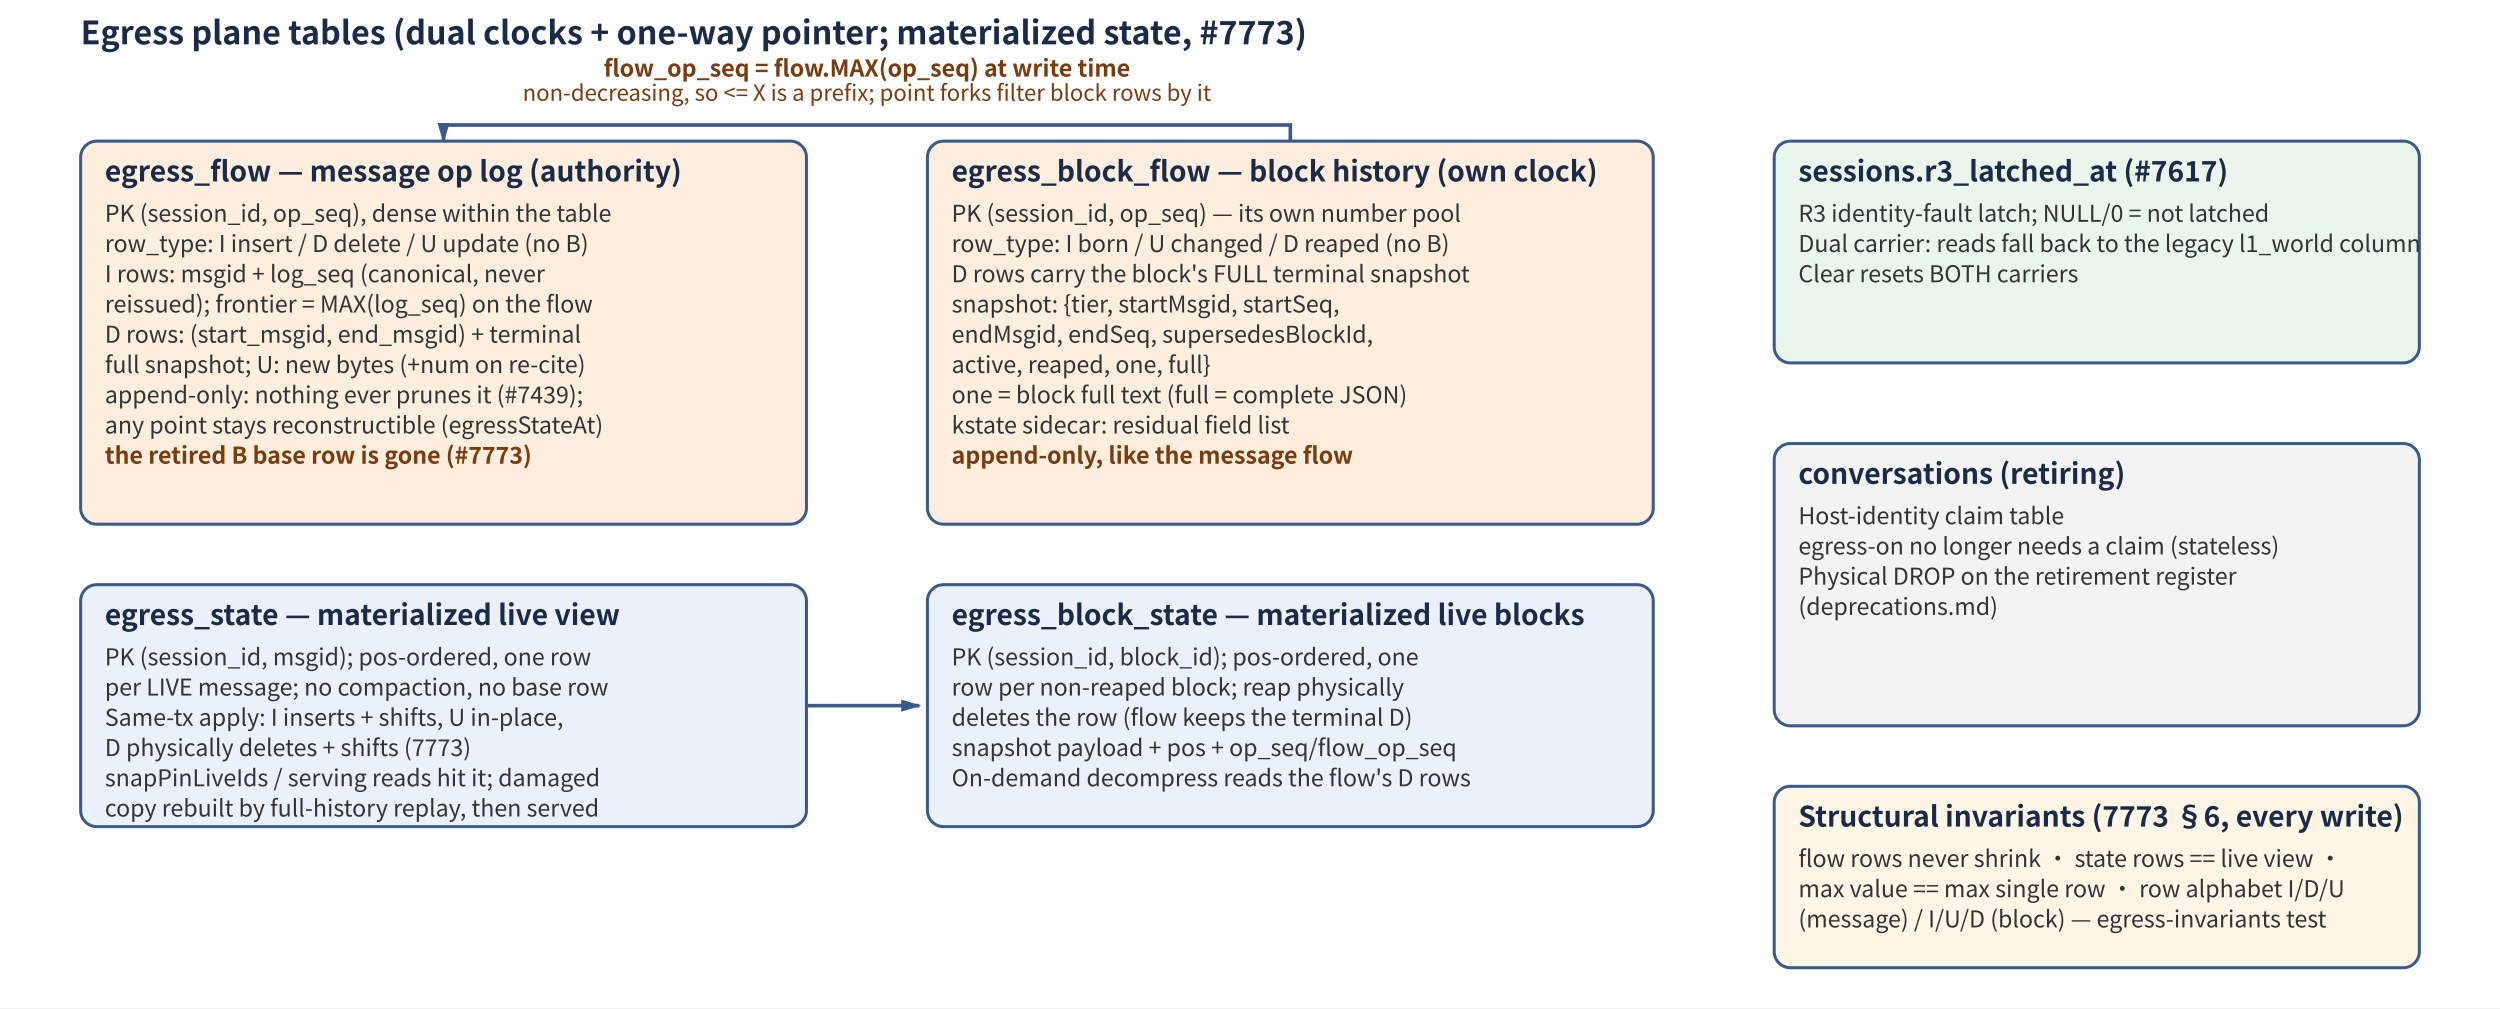
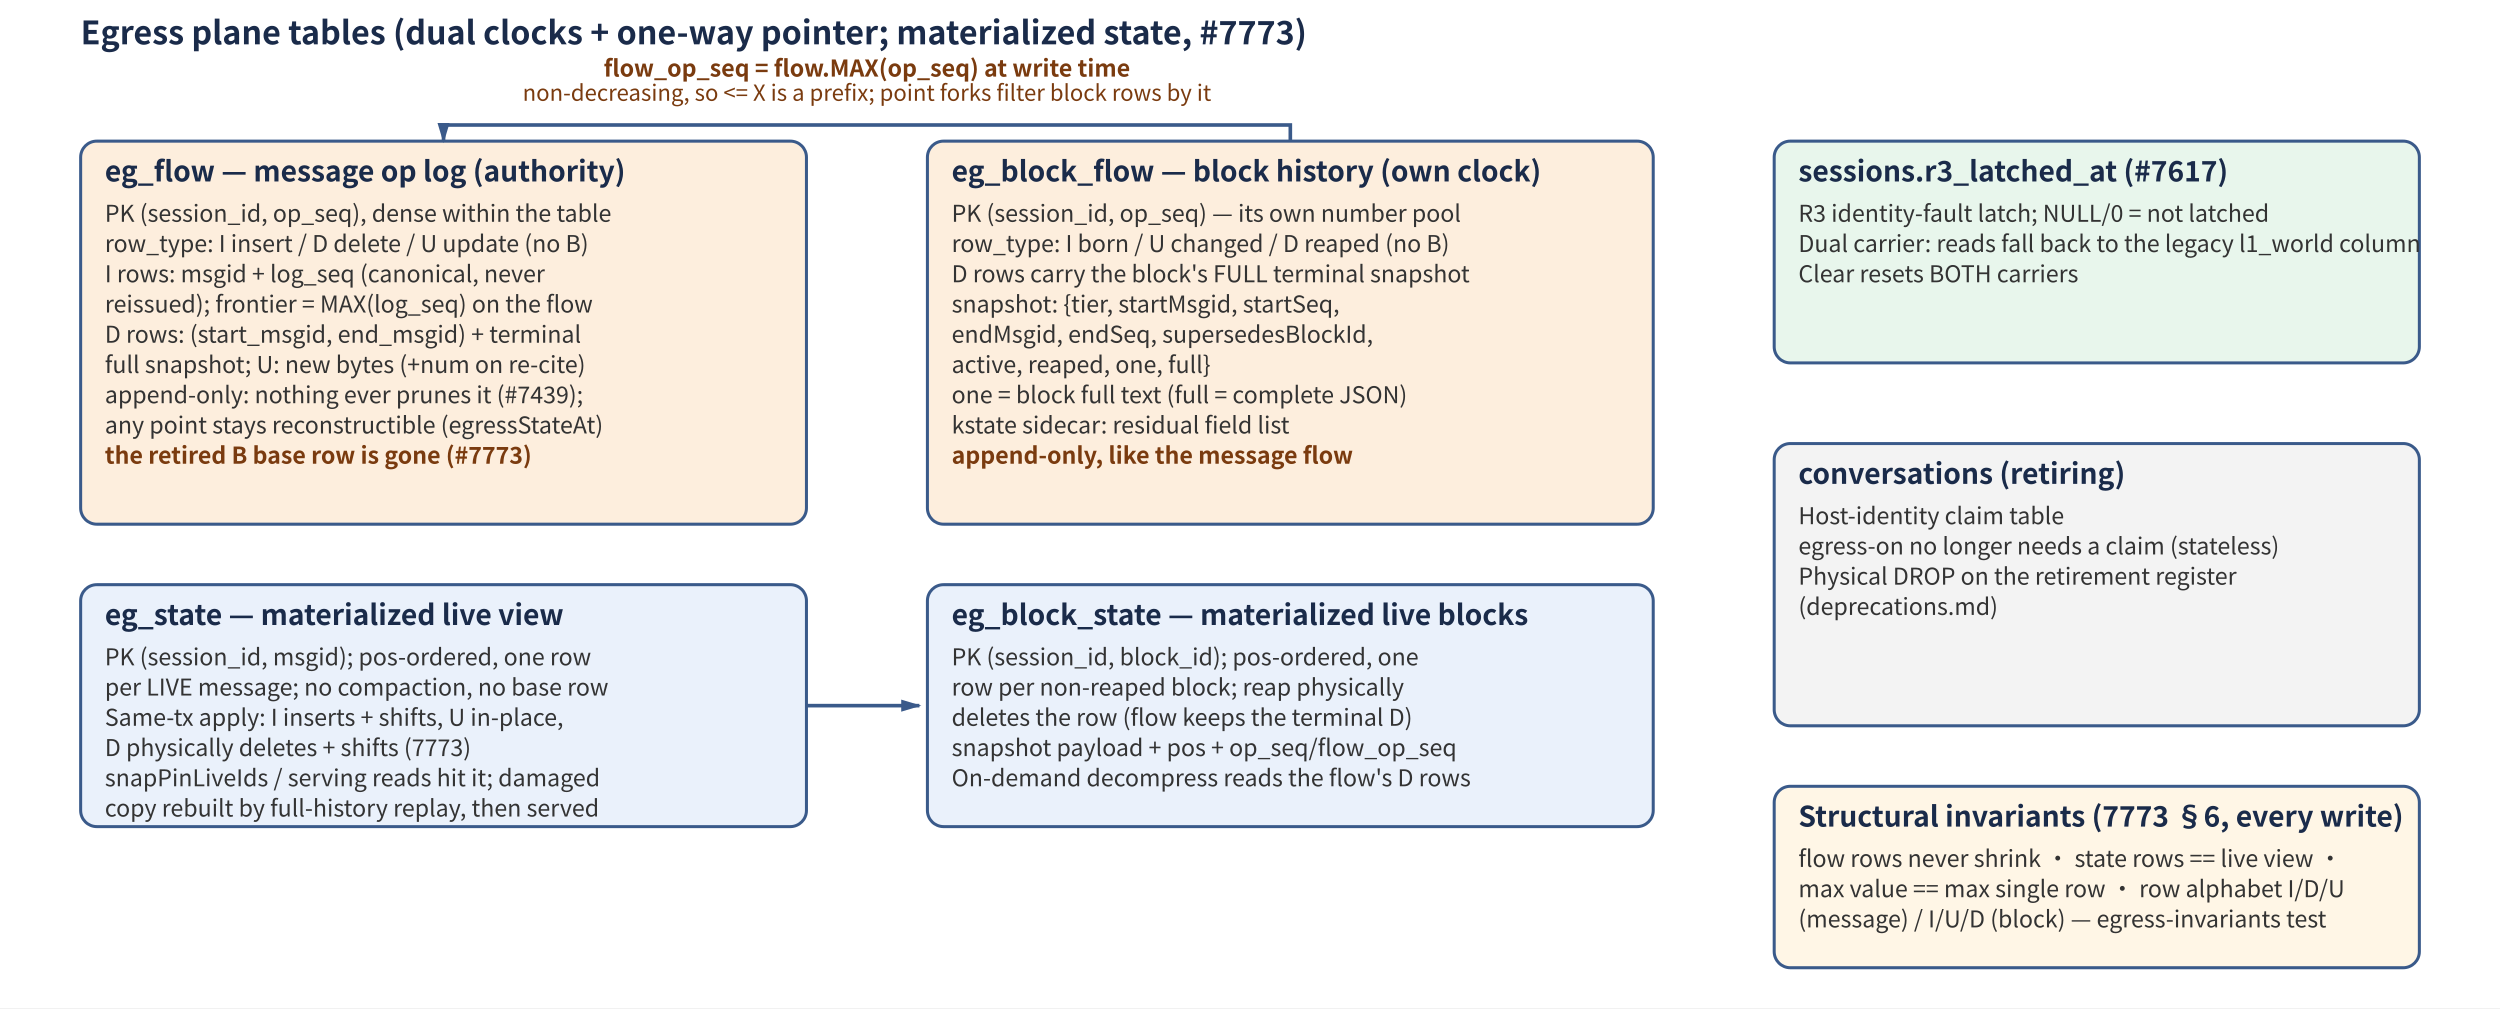
<svg xmlns="http://www.w3.org/2000/svg" width="1240" height="500" viewBox="0 0 1240 500">
  <defs>
    <marker id="ah" markerWidth="10" markerHeight="8" refX="9" refY="3" orient="auto" markerUnits="userSpaceOnUse">
      <path d="M0,0 L10,3 L0,6 z" fill="#3a5a8a" />
    </marker>
  </defs>
  <rect width="1240" height="500" fill="#ffffff" />
  <text x="40" y="22" font-family="Noto Sans CJK SC,Helvetica,Arial,sans-serif" font-size="16" font-weight="bold" fill="#1a2b4a">Egress plane tables (dual clocks + one-way pointer; materialized state, #7773)</text>
  <rect x="40" y="70" width="360" height="190" rx="8" fill="#fdeedd" stroke="#3a5a8a" stroke-width="1.5" />
-   <text x="52" y="90" font-family="Noto Sans CJK SC,Helvetica,Arial,sans-serif" font-size="14" font-weight="bold" fill="#1a2b4a">egress_flow — message op log (authority)</text>
+   <text x="52" y="90" font-family="Noto Sans CJK SC,Helvetica,Arial,sans-serif" font-size="14" font-weight="bold" fill="#1a2b4a">eg_flow — message op log (authority)</text>
  <text x="52" y="110" font-family="Noto Sans CJK SC,Helvetica,Arial,sans-serif" font-size="11.5" fill="#333">PK (session_id, op_seq), dense within the table</text>
  <text x="52" y="125" font-family="Noto Sans CJK SC,Helvetica,Arial,sans-serif" font-size="11.5" fill="#333">row_type: I insert / D delete / U update (no B)</text>
  <text x="52" y="140" font-family="Noto Sans CJK SC,Helvetica,Arial,sans-serif" font-size="11.5" fill="#333">I rows: msgid + log_seq (canonical, never</text>
  <text x="52" y="155" font-family="Noto Sans CJK SC,Helvetica,Arial,sans-serif" font-size="11.5" fill="#333">reissued); frontier = MAX(log_seq) on the flow</text>
  <text x="52" y="170" font-family="Noto Sans CJK SC,Helvetica,Arial,sans-serif" font-size="11.5" fill="#333">D rows: (start_msgid, end_msgid) + terminal</text>
  <text x="52" y="185" font-family="Noto Sans CJK SC,Helvetica,Arial,sans-serif" font-size="11.5" fill="#333">full snapshot; U: new bytes (+num on re-cite)</text>
  <text x="52" y="200" font-family="Noto Sans CJK SC,Helvetica,Arial,sans-serif" font-size="11.5" fill="#333">append-only: nothing ever prunes it (#7439);</text>
  <text x="52" y="215" font-family="Noto Sans CJK SC,Helvetica,Arial,sans-serif" font-size="11.5" fill="#333">any point stays reconstructible (egressStateAt)</text>
  <text x="52" y="230" font-family="Noto Sans CJK SC,Helvetica,Arial,sans-serif" font-size="11.5" fill="#7a3b0f" font-weight="bold">the retired B base row is gone (#7773)</text>
  <rect x="40" y="290" width="360" height="120" rx="8" fill="#eaf1fb" stroke="#3a5a8a" stroke-width="1.5" />
-   <text x="52" y="310" font-family="Noto Sans CJK SC,Helvetica,Arial,sans-serif" font-size="14" font-weight="bold" fill="#1a2b4a">egress_state — materialized live view</text>
+   <text x="52" y="310" font-family="Noto Sans CJK SC,Helvetica,Arial,sans-serif" font-size="14" font-weight="bold" fill="#1a2b4a">eg_state — materialized live view</text>
  <text x="52" y="330" font-family="Noto Sans CJK SC,Helvetica,Arial,sans-serif" font-size="11.5" fill="#333">PK (session_id, msgid); pos-ordered, one row</text>
  <text x="52" y="345" font-family="Noto Sans CJK SC,Helvetica,Arial,sans-serif" font-size="11.5" fill="#333">per LIVE message; no compaction, no base row</text>
  <text x="52" y="360" font-family="Noto Sans CJK SC,Helvetica,Arial,sans-serif" font-size="11.5" fill="#333">Same-tx apply: I inserts + shifts, U in-place,</text>
  <text x="52" y="375" font-family="Noto Sans CJK SC,Helvetica,Arial,sans-serif" font-size="11.5" fill="#333">D physically deletes + shifts (7773)</text>
  <text x="52" y="390" font-family="Noto Sans CJK SC,Helvetica,Arial,sans-serif" font-size="11.5" fill="#333">snapPinLiveIds / serving reads hit it; damaged</text>
  <text x="52" y="405" font-family="Noto Sans CJK SC,Helvetica,Arial,sans-serif" font-size="11.5" fill="#333">copy rebuilt by full-history replay, then served</text>
  <rect x="460" y="70" width="360" height="190" rx="8" fill="#fdeedd" stroke="#3a5a8a" stroke-width="1.5" />
-   <text x="472" y="90" font-family="Noto Sans CJK SC,Helvetica,Arial,sans-serif" font-size="14" font-weight="bold" fill="#1a2b4a">egress_block_flow — block history (own clock)</text>
+   <text x="472" y="90" font-family="Noto Sans CJK SC,Helvetica,Arial,sans-serif" font-size="14" font-weight="bold" fill="#1a2b4a">eg_block_flow — block history (own clock)</text>
  <text x="472" y="110" font-family="Noto Sans CJK SC,Helvetica,Arial,sans-serif" font-size="11.5" fill="#333">PK (session_id, op_seq) — its own number pool</text>
  <text x="472" y="125" font-family="Noto Sans CJK SC,Helvetica,Arial,sans-serif" font-size="11.5" fill="#333">row_type: I born / U changed / D reaped (no B)</text>
  <text x="472" y="140" font-family="Noto Sans CJK SC,Helvetica,Arial,sans-serif" font-size="11.5" fill="#333">D rows carry the block's FULL terminal snapshot</text>
  <text x="472" y="155" font-family="Noto Sans CJK SC,Helvetica,Arial,sans-serif" font-size="11.5" fill="#333">snapshot: {tier, startMsgid, startSeq,</text>
  <text x="472" y="170" font-family="Noto Sans CJK SC,Helvetica,Arial,sans-serif" font-size="11.5" fill="#333">endMsgid, endSeq, supersedesBlockId,</text>
  <text x="472" y="185" font-family="Noto Sans CJK SC,Helvetica,Arial,sans-serif" font-size="11.5" fill="#333">active, reaped, one, full}</text>
  <text x="472" y="200" font-family="Noto Sans CJK SC,Helvetica,Arial,sans-serif" font-size="11.5" fill="#333">one = block full text (full = complete JSON)</text>
  <text x="472" y="215" font-family="Noto Sans CJK SC,Helvetica,Arial,sans-serif" font-size="11.5" fill="#333">kstate sidecar: residual field list</text>
  <text x="472" y="230" font-family="Noto Sans CJK SC,Helvetica,Arial,sans-serif" font-size="11.5" fill="#7a3b0f" font-weight="bold">append-only, like the message flow</text>
  <rect x="460" y="290" width="360" height="120" rx="8" fill="#eaf1fb" stroke="#3a5a8a" stroke-width="1.5" />
-   <text x="472" y="310" font-family="Noto Sans CJK SC,Helvetica,Arial,sans-serif" font-size="14" font-weight="bold" fill="#1a2b4a">egress_block_state — materialized live blocks</text>
+   <text x="472" y="310" font-family="Noto Sans CJK SC,Helvetica,Arial,sans-serif" font-size="14" font-weight="bold" fill="#1a2b4a">eg_block_state — materialized live blocks</text>
  <text x="472" y="330" font-family="Noto Sans CJK SC,Helvetica,Arial,sans-serif" font-size="11.5" fill="#333">PK (session_id, block_id); pos-ordered, one</text>
  <text x="472" y="345" font-family="Noto Sans CJK SC,Helvetica,Arial,sans-serif" font-size="11.5" fill="#333">row per non-reaped block; reap physically</text>
  <text x="472" y="360" font-family="Noto Sans CJK SC,Helvetica,Arial,sans-serif" font-size="11.5" fill="#333">deletes the row (flow keeps the terminal D)</text>
  <text x="472" y="375" font-family="Noto Sans CJK SC,Helvetica,Arial,sans-serif" font-size="11.5" fill="#333">snapshot payload + pos + op_seq/flow_op_seq</text>
  <text x="472" y="390" font-family="Noto Sans CJK SC,Helvetica,Arial,sans-serif" font-size="11.5" fill="#333">On-demand decompress reads the flow's D rows</text>
  <rect x="880" y="70" width="320" height="110" rx="8" fill="#e8f6ec" stroke="#3a5a8a" stroke-width="1.5" />
  <text x="892" y="90" font-family="Noto Sans CJK SC,Helvetica,Arial,sans-serif" font-size="14" font-weight="bold" fill="#1a2b4a">sessions.r3_latched_at (#7617)</text>
  <text x="892" y="110" font-family="Noto Sans CJK SC,Helvetica,Arial,sans-serif" font-size="11.5" fill="#333">R3 identity-fault latch; NULL/0 = not latched</text>
  <text x="892" y="125" font-family="Noto Sans CJK SC,Helvetica,Arial,sans-serif" font-size="11.5" fill="#333">Dual carrier: reads fall back to the legacy l1_world column</text>
  <text x="892" y="140" font-family="Noto Sans CJK SC,Helvetica,Arial,sans-serif" font-size="11.5" fill="#333">Clear resets BOTH carriers</text>
  <rect x="880" y="220" width="320" height="140" rx="8" fill="#f3f3f3" stroke="#3a5a8a" stroke-width="1.5" />
  <text x="892" y="240" font-family="Noto Sans CJK SC,Helvetica,Arial,sans-serif" font-size="14" font-weight="bold" fill="#1a2b4a">conversations (retiring)</text>
  <text x="892" y="260" font-family="Noto Sans CJK SC,Helvetica,Arial,sans-serif" font-size="11.5" fill="#333">Host-identity claim table</text>
  <text x="892" y="275" font-family="Noto Sans CJK SC,Helvetica,Arial,sans-serif" font-size="11.5" fill="#333">egress-on no longer needs a claim (stateless)</text>
  <text x="892" y="290" font-family="Noto Sans CJK SC,Helvetica,Arial,sans-serif" font-size="11.5" fill="#333">Physical DROP on the retirement register</text>
  <text x="892" y="305" font-family="Noto Sans CJK SC,Helvetica,Arial,sans-serif" font-size="11.5" fill="#333">(deprecations.md)</text>
  <line x1="400" y1="350" x2="456" y2="350" stroke="#3a5a8a" stroke-width="1.8" marker-end="url(#ah)" />
  <path d="M 640 70 L 640 62 L 220 62 L 220 70" fill="none" stroke="#3a5a8a" stroke-width="1.8" marker-end="url(#ah)" />
  <text x="430" y="38" font-family="Noto Sans CJK SC,Helvetica,Arial,sans-serif" font-size="11.5" fill="#7a3b0f" text-anchor="middle" font-weight="bold">flow_op_seq = flow.MAX(op_seq) at write time</text>
  <text x="430" y="50" font-family="Noto Sans CJK SC,Helvetica,Arial,sans-serif" font-size="11" fill="#7a3b0f" text-anchor="middle">non-decreasing, so &lt;= X is a prefix; point forks filter block rows by it</text>
  <rect x="880" y="390" width="320" height="90" rx="8" fill="#fff6e6" stroke="#3a5a8a" stroke-width="1.5" />
  <text x="892" y="410" font-family="Noto Sans CJK SC,Helvetica,Arial,sans-serif" font-size="14" font-weight="bold" fill="#1a2b4a">Structural invariants (7773 §6, every write)</text>
  <text x="892" y="430" font-family="Noto Sans CJK SC,Helvetica,Arial,sans-serif" font-size="11.5" fill="#333">flow rows never shrink · state rows == live view ·</text>
  <text x="892" y="445" font-family="Noto Sans CJK SC,Helvetica,Arial,sans-serif" font-size="11.5" fill="#333">max value == max single row · row alphabet I/D/U</text>
  <text x="892" y="460" font-family="Noto Sans CJK SC,Helvetica,Arial,sans-serif" font-size="11.5" fill="#333">(message) / I/U/D (block) — egress-invariants test</text>
</svg>
